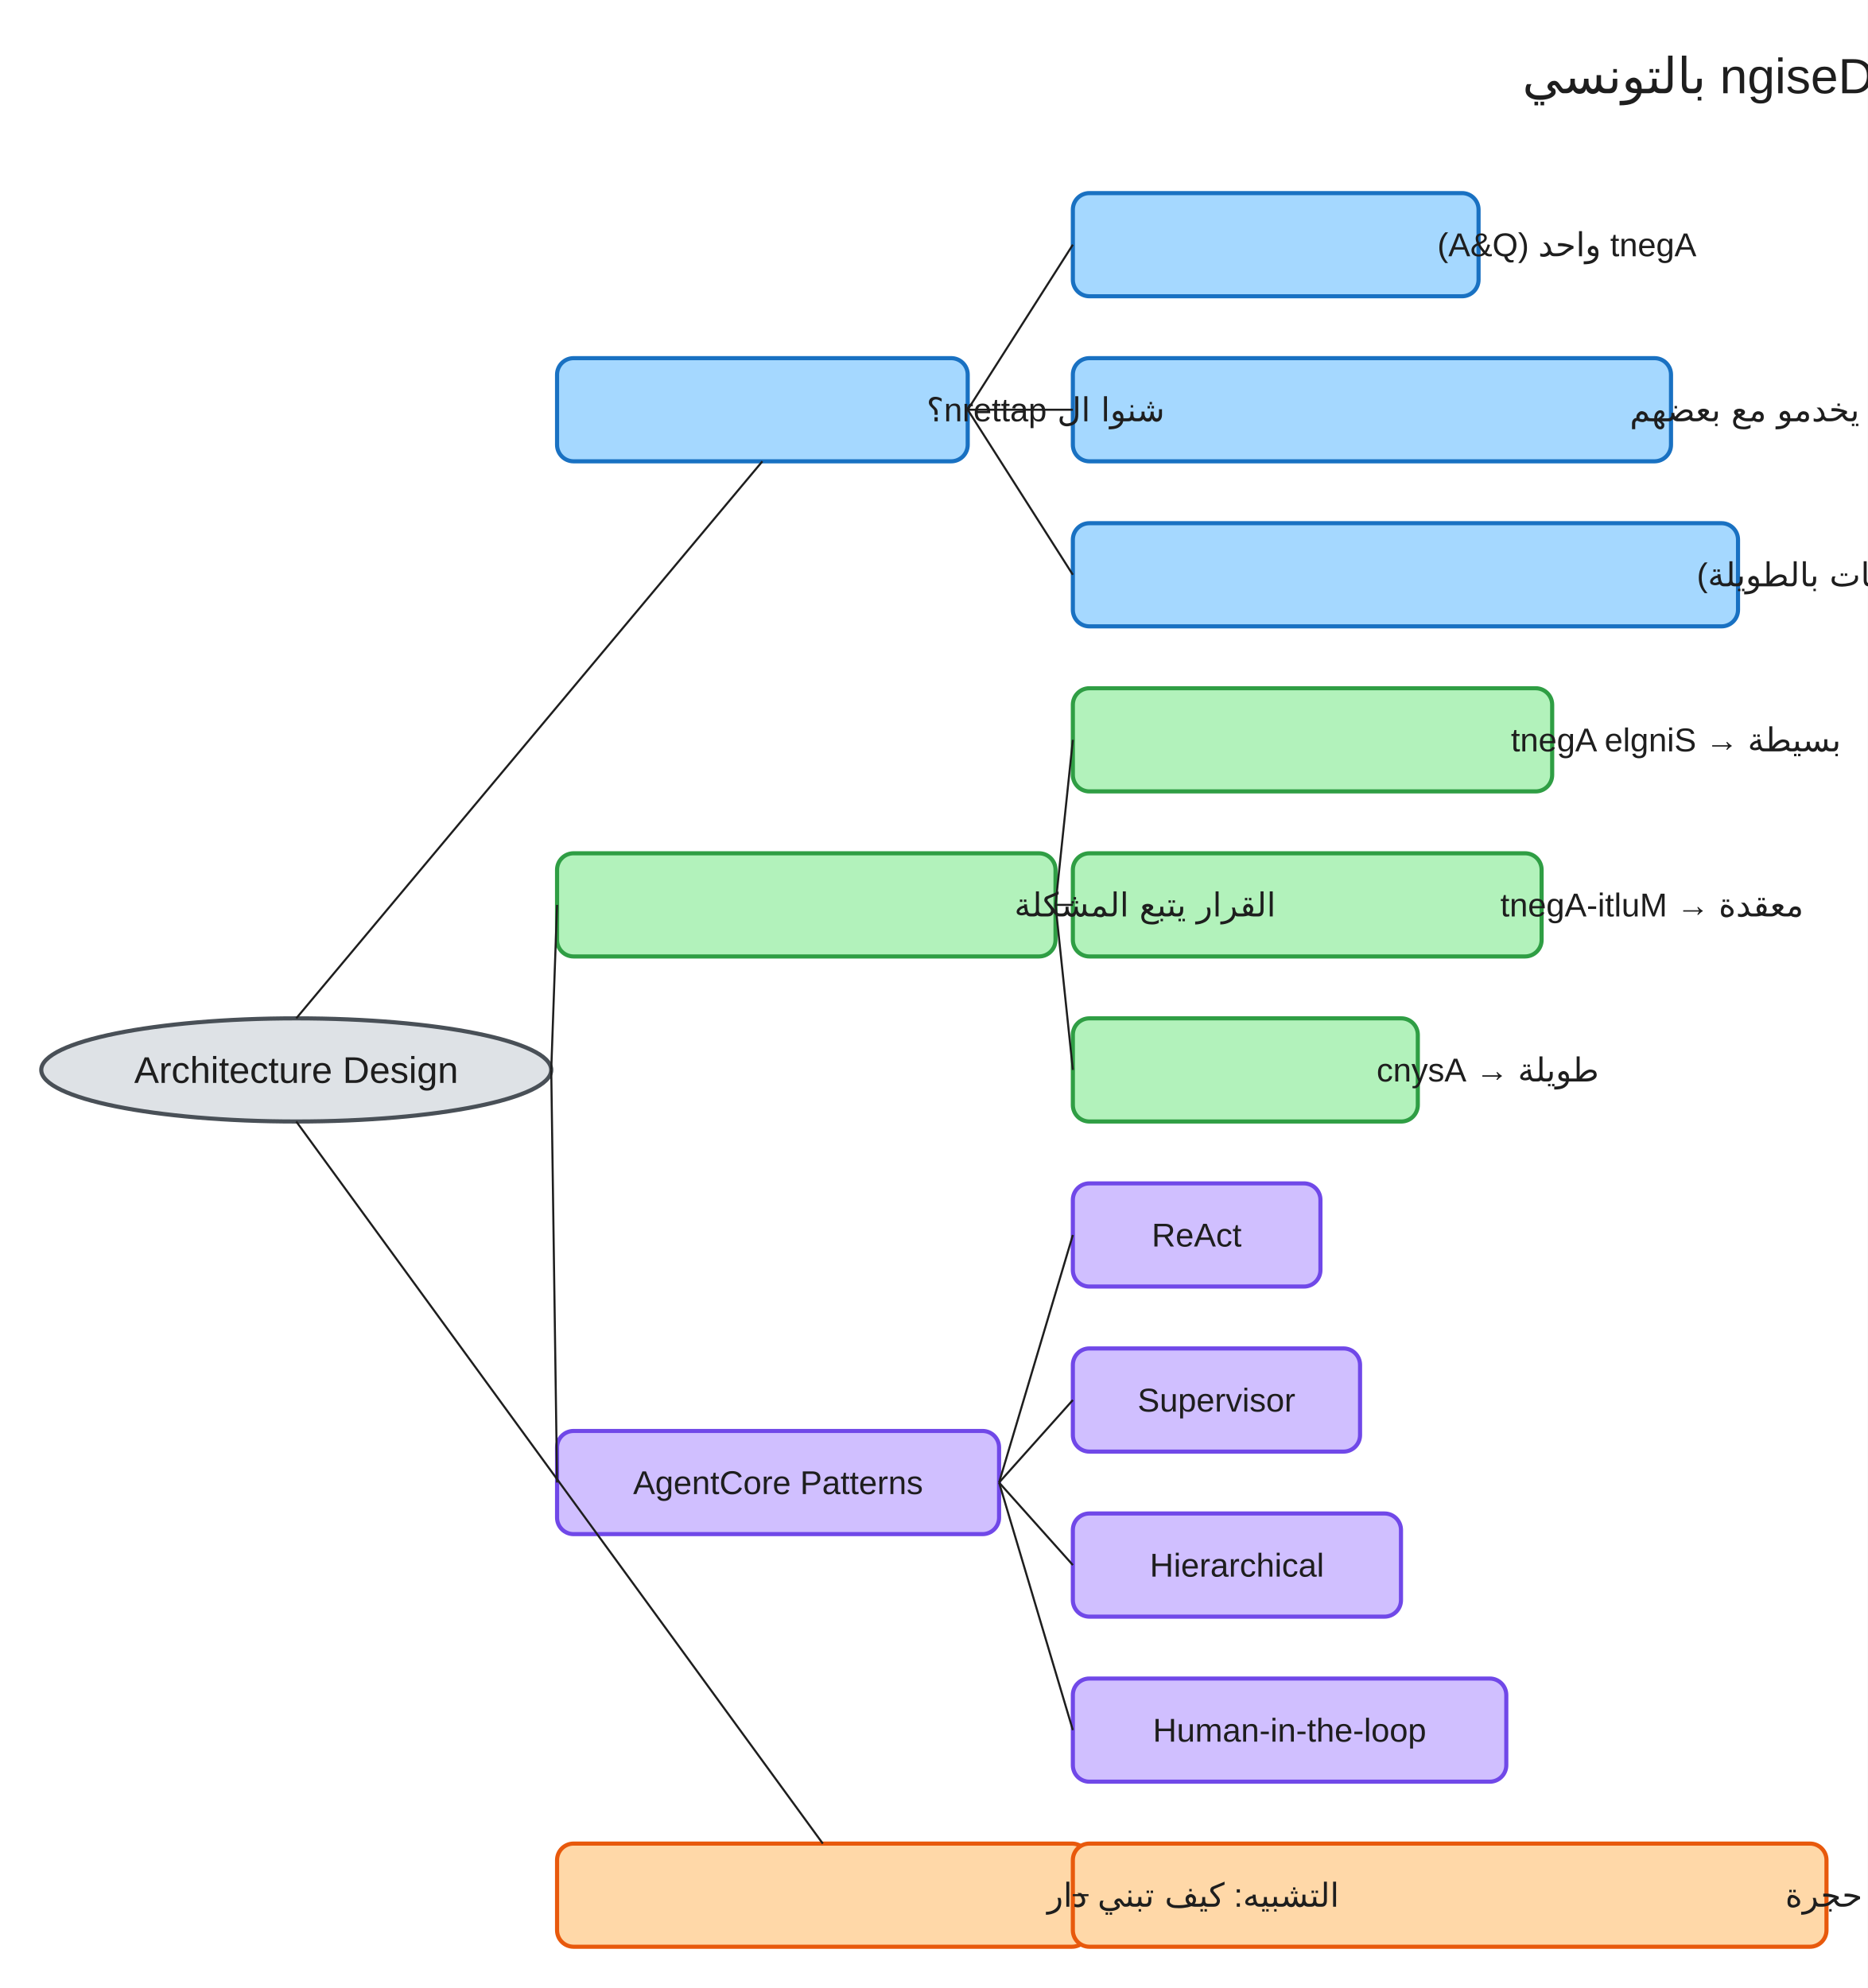
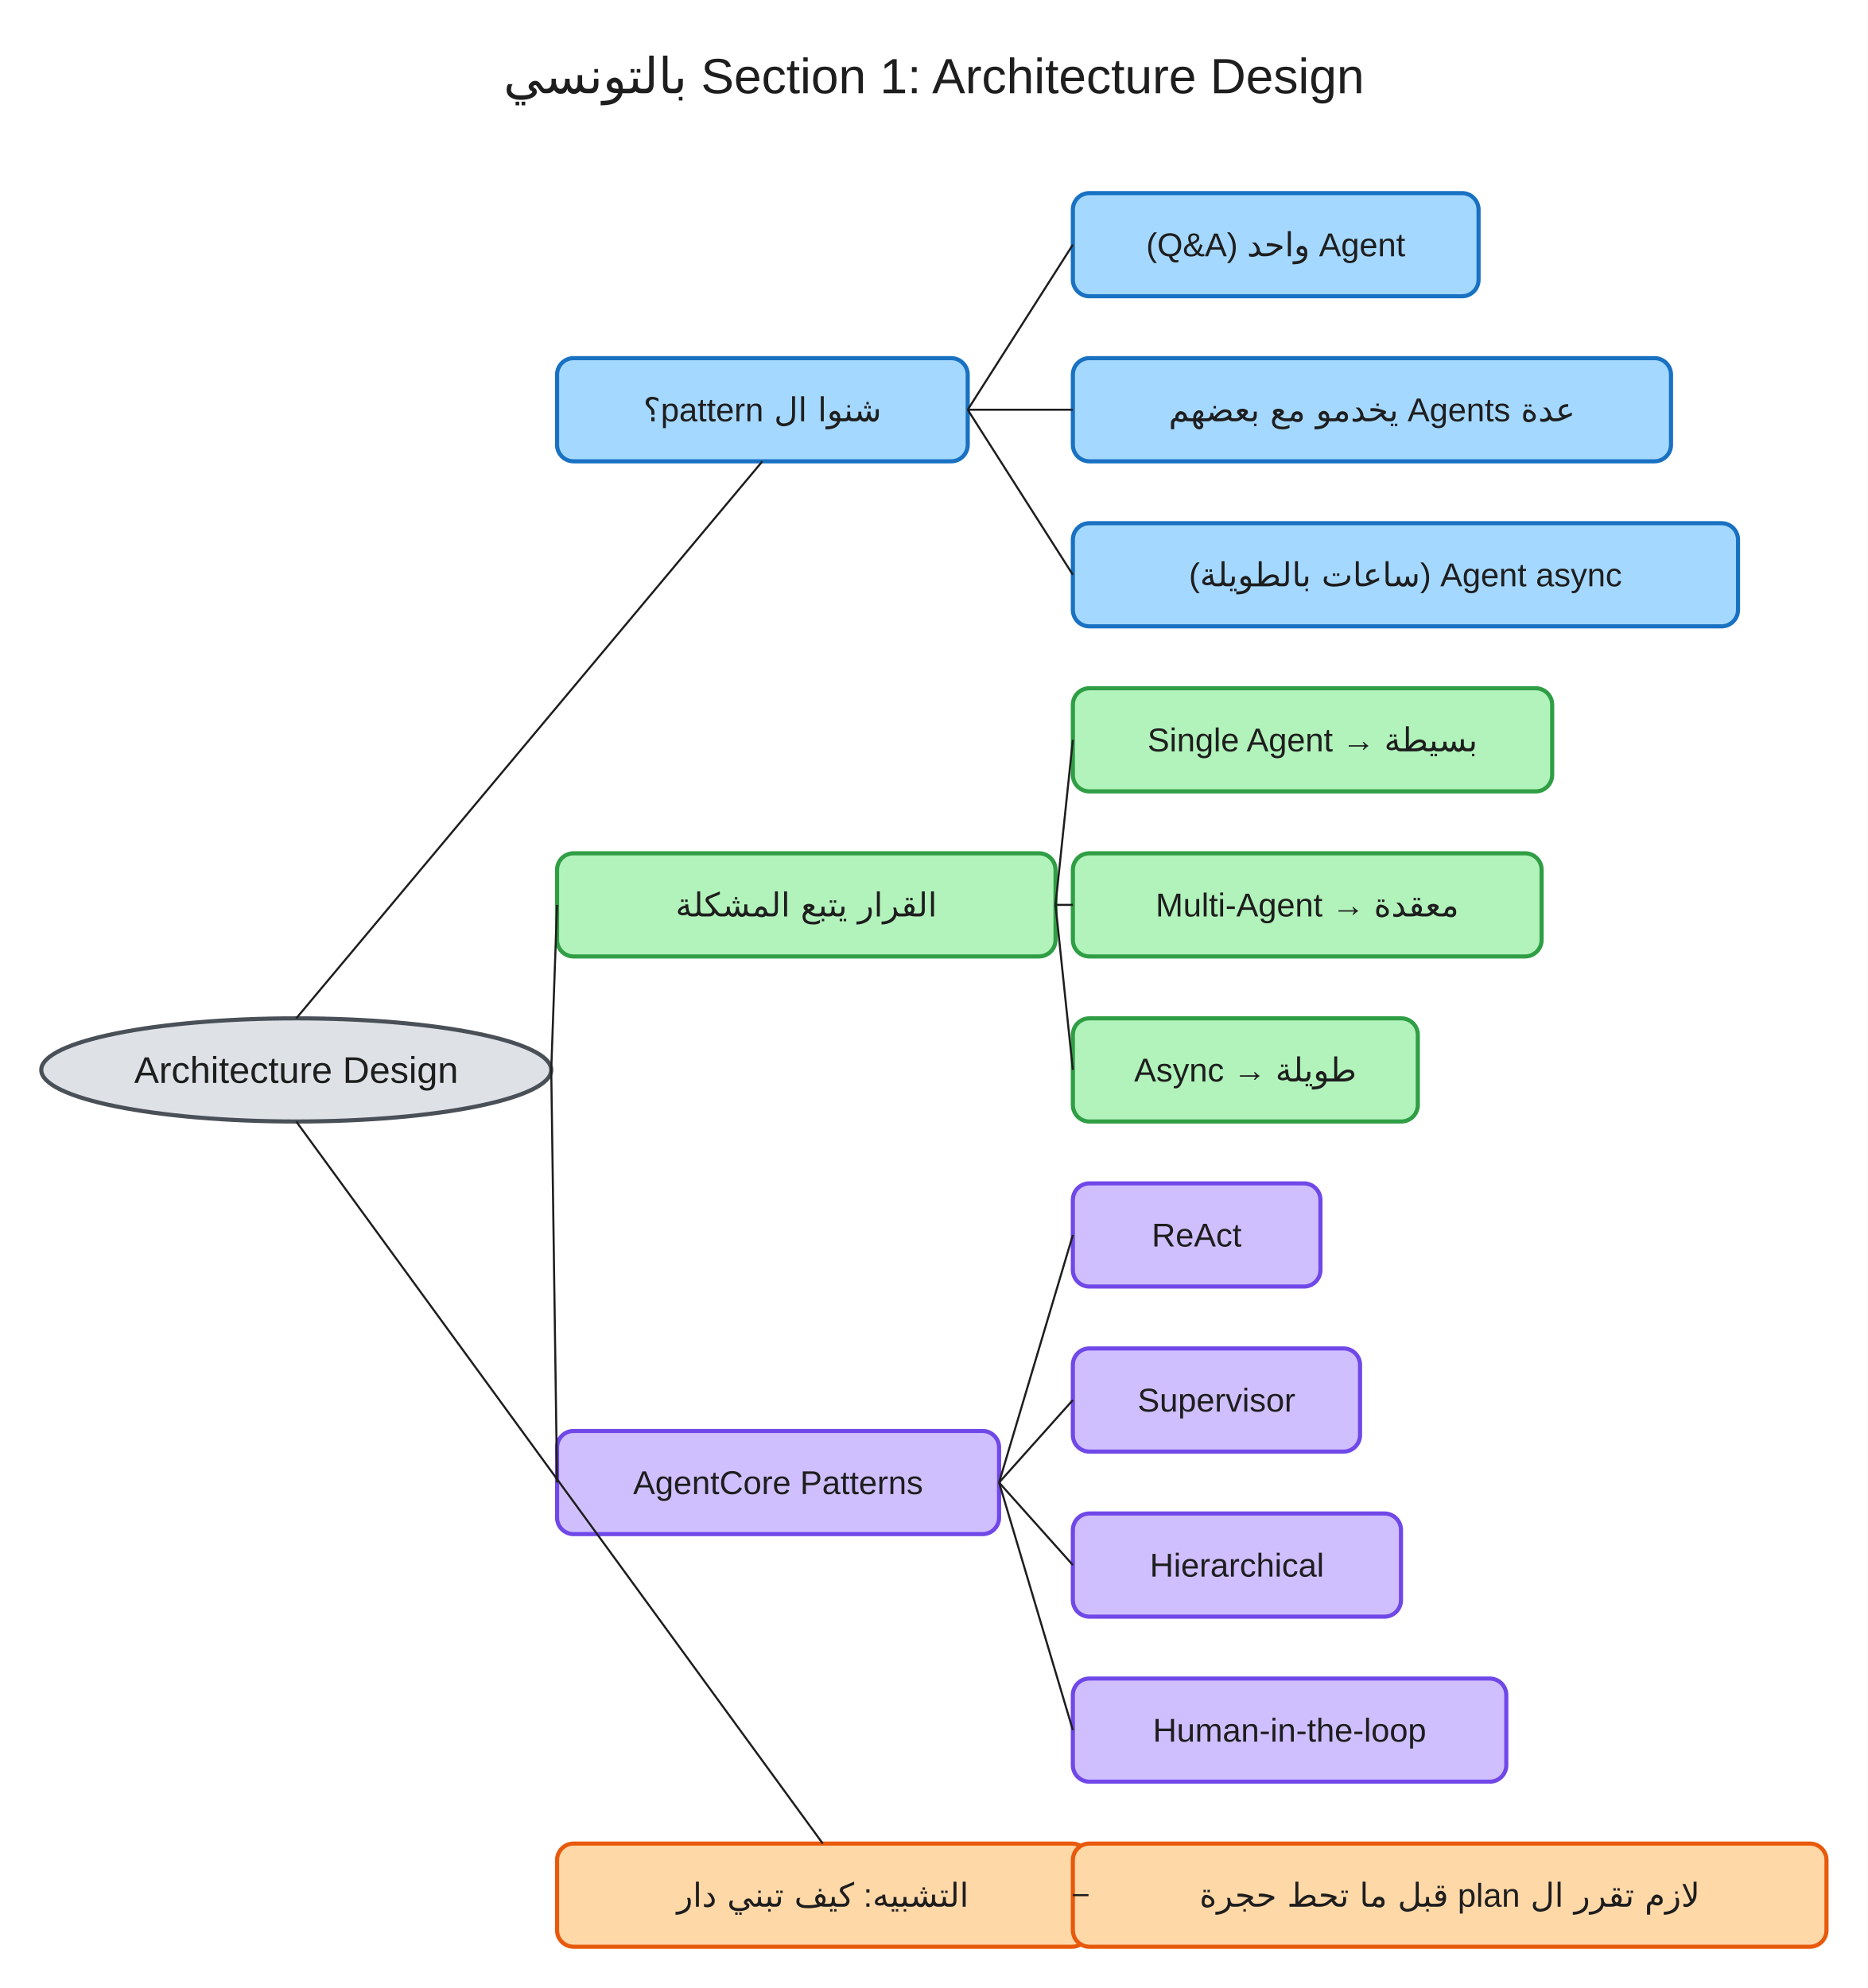
<svg xmlns="http://www.w3.org/2000/svg" viewBox="-20 -93.6 905.28 963.6" width="905.28" height="963.6">
  <rect x="-20" y="-93.6" width="905.28" height="963.6" fill="#ffffff" />
  <ellipse cx="123.59" cy="425.0" rx="123.59" ry="25.0" fill="#dee2e6" stroke="#495057" stroke-width="2" opacity="1.0" />
  <rect x="250" y="80.0" width="199.04" height="50" rx="8" ry="8" fill="#a5d8ff" stroke="#1971c2" stroke-width="2" opacity="1.0" />
  <rect x="500" y="0.0" width="196.64" height="50" rx="8" ry="8" fill="#a5d8ff" stroke="#1971c2" stroke-width="2" opacity="1.0" />
  <rect x="500" y="80.0" width="289.92" height="50" rx="8" ry="8" fill="#a5d8ff" stroke="#1971c2" stroke-width="2" opacity="1.0" />
  <rect x="500" y="160.0" width="322.4" height="50" rx="8" ry="8" fill="#a5d8ff" stroke="#1971c2" stroke-width="2" opacity="1.0" />
  <rect x="250" y="320.0" width="241.6" height="50" rx="8" ry="8" fill="#b2f2bb" stroke="#2f9e44" stroke-width="2" opacity="1.0" />
  <rect x="500" y="240.0" width="232.32" height="50" rx="8" ry="8" fill="#b2f2bb" stroke="#2f9e44" stroke-width="2" opacity="1.0" />
  <rect x="500" y="320.0" width="227.2" height="50" rx="8" ry="8" fill="#b2f2bb" stroke="#2f9e44" stroke-width="2" opacity="1.0" />
  <rect x="500" y="400.0" width="167.2" height="50" rx="8" ry="8" fill="#b2f2bb" stroke="#2f9e44" stroke-width="2" opacity="1.0" />
  <rect x="250" y="600.0" width="214.24" height="50" rx="8" ry="8" fill="#d0bfff" stroke="#7048e8" stroke-width="2" opacity="1.0" />
  <rect x="500" y="480.0" width="120" height="50" rx="8" ry="8" fill="#d0bfff" stroke="#7048e8" stroke-width="2" opacity="1.0" />
  <rect x="500" y="560.0" width="139.2" height="50" rx="8" ry="8" fill="#d0bfff" stroke="#7048e8" stroke-width="2" opacity="1.0" />
  <rect x="500" y="640.0" width="159.04" height="50" rx="8" ry="8" fill="#d0bfff" stroke="#7048e8" stroke-width="2" opacity="1.0" />
  <rect x="500" y="720.0" width="210.08" height="50" rx="8" ry="8" fill="#d0bfff" stroke="#7048e8" stroke-width="2" opacity="1.0" />
  <rect x="250" y="800.0" width="257.6" height="50" rx="8" ry="8" fill="#ffd8a8" stroke="#e8590c" stroke-width="2" opacity="1.0" />
  <rect x="500" y="800.0" width="365.28" height="50" rx="8" ry="8" fill="#ffd8a8" stroke="#e8590c" stroke-width="2" opacity="1.0" />
-   <text x="717.88" y="-48.4" font-size="24" fill="#1e1e1e" text-anchor="end" opacity="1.0" font-family="Arial, sans-serif" direction="rtl" unicode-bidi="bidi-override">Section 1: Architecture Design بالتونسي</text>
+   <text x="432.64" y="-48.4" font-size="24" fill="#1e1e1e" text-anchor="middle" opacity="1.0" font-family="Arial, sans-serif" direction="rtl" unicode-bidi="embed">Section 1: Architecture Design بالتونسي</text>
  <text x="123.59" y="431.3" font-size="18" fill="#1e1e1e" text-anchor="middle" opacity="1.0" font-family="Arial, sans-serif">Architecture Design</text>
-   <text x="429.04" y="110.6" font-size="16" fill="#1e1e1e" text-anchor="end" opacity="1.0" font-family="Arial, sans-serif" direction="rtl" unicode-bidi="bidi-override">شنوا ال pattern؟</text>
-   <text x="676.64" y="30.6" font-size="16" fill="#1e1e1e" text-anchor="end" opacity="1.0" font-family="Arial, sans-serif" direction="rtl" unicode-bidi="bidi-override">Agent واحد (Q&amp;A)</text>
-   <text x="769.92" y="110.6" font-size="16" fill="#1e1e1e" text-anchor="end" opacity="1.0" font-family="Arial, sans-serif" direction="rtl" unicode-bidi="bidi-override">عدة Agents يخدمو مع بعضهم</text>
-   <text x="802.4" y="190.6" font-size="16" fill="#1e1e1e" text-anchor="end" opacity="1.0" font-family="Arial, sans-serif" direction="rtl" unicode-bidi="bidi-override">Agent async (ساعات بالطويلة)</text>
-   <text x="471.6" y="350.6" font-size="16" fill="#1e1e1e" text-anchor="end" opacity="1.0" font-family="Arial, sans-serif" direction="rtl" unicode-bidi="bidi-override">القرار يتبع المشكلة</text>
-   <text x="712.32" y="270.6" font-size="16" fill="#1e1e1e" text-anchor="end" opacity="1.0" font-family="Arial, sans-serif" direction="rtl" unicode-bidi="bidi-override">بسيطة → Single Agent</text>
-   <text x="707.2" y="350.6" font-size="16" fill="#1e1e1e" text-anchor="end" opacity="1.0" font-family="Arial, sans-serif" direction="rtl" unicode-bidi="bidi-override">معقدة → Multi-Agent</text>
-   <text x="647.2" y="430.6" font-size="16" fill="#1e1e1e" text-anchor="end" opacity="1.0" font-family="Arial, sans-serif" direction="rtl" unicode-bidi="bidi-override">طويلة → Async</text>
+   <text x="349.52" y="110.6" font-size="16" fill="#1e1e1e" text-anchor="middle" opacity="1.0" font-family="Arial, sans-serif" direction="rtl" unicode-bidi="embed">شنوا ال pattern؟</text>
+   <text x="598.32" y="30.6" font-size="16" fill="#1e1e1e" text-anchor="middle" opacity="1.0" font-family="Arial, sans-serif" direction="rtl" unicode-bidi="embed">Agent واحد (Q&amp;A)</text>
+   <text x="644.96" y="110.6" font-size="16" fill="#1e1e1e" text-anchor="middle" opacity="1.0" font-family="Arial, sans-serif" direction="rtl" unicode-bidi="embed">عدة Agents يخدمو مع بعضهم</text>
+   <text x="661.2" y="190.6" font-size="16" fill="#1e1e1e" text-anchor="middle" opacity="1.0" font-family="Arial, sans-serif" direction="rtl" unicode-bidi="embed">Agent async (ساعات بالطويلة)</text>
+   <text x="370.8" y="350.6" font-size="16" fill="#1e1e1e" text-anchor="middle" opacity="1.0" font-family="Arial, sans-serif" direction="rtl" unicode-bidi="embed">القرار يتبع المشكلة</text>
+   <text x="616.16" y="270.6" font-size="16" fill="#1e1e1e" text-anchor="middle" opacity="1.0" font-family="Arial, sans-serif" direction="rtl" unicode-bidi="embed">بسيطة → Single Agent</text>
+   <text x="613.6" y="350.6" font-size="16" fill="#1e1e1e" text-anchor="middle" opacity="1.0" font-family="Arial, sans-serif" direction="rtl" unicode-bidi="embed">معقدة → Multi-Agent</text>
+   <text x="583.6" y="430.6" font-size="16" fill="#1e1e1e" text-anchor="middle" opacity="1.0" font-family="Arial, sans-serif" direction="rtl" unicode-bidi="embed">طويلة → Async</text>
  <text x="357.12" y="630.6" font-size="16" fill="#1e1e1e" text-anchor="middle" opacity="1.0" font-family="Arial, sans-serif">AgentCore Patterns</text>
  <text x="560.0" y="510.6" font-size="16" fill="#1e1e1e" text-anchor="middle" opacity="1.0" font-family="Arial, sans-serif">ReAct</text>
  <text x="569.6" y="590.6" font-size="16" fill="#1e1e1e" text-anchor="middle" opacity="1.0" font-family="Arial, sans-serif">Supervisor</text>
  <text x="579.52" y="670.6" font-size="16" fill="#1e1e1e" text-anchor="middle" opacity="1.0" font-family="Arial, sans-serif">Hierarchical</text>
  <text x="605.04" y="750.6" font-size="16" fill="#1e1e1e" text-anchor="middle" opacity="1.0" font-family="Arial, sans-serif">Human-in-the-loop</text>
-   <text x="487.6" y="830.6" font-size="16" fill="#1e1e1e" text-anchor="end" opacity="1.0" font-family="Arial, sans-serif" direction="rtl" unicode-bidi="bidi-override">التشبيه: كيف تبني دار</text>
-   <text x="845.28" y="830.6" font-size="16" fill="#1e1e1e" text-anchor="end" opacity="1.0" font-family="Arial, sans-serif" direction="rtl" unicode-bidi="bidi-override">لازم تقرر ال plan قبل ما تحط حجرة</text>
+   <text x="378.8" y="830.6" font-size="16" fill="#1e1e1e" text-anchor="middle" opacity="1.0" font-family="Arial, sans-serif" direction="rtl" unicode-bidi="embed">التشبيه: كيف تبني دار</text>
+   <text x="682.64" y="830.6" font-size="16" fill="#1e1e1e" text-anchor="middle" opacity="1.0" font-family="Arial, sans-serif" direction="rtl" unicode-bidi="embed">لازم تقرر ال plan قبل ما تحط حجرة</text>
  <path d="M 449.04 105.0 L 500.0 25.0" fill="none" stroke="#1e1e1e" stroke-width="1" opacity="1.0" />
  <path d="M 449.04 105.0 L 500.0 105.0" fill="none" stroke="#1e1e1e" stroke-width="1" opacity="1.0" />
  <path d="M 449.04 105.0 L 500.0 185.0" fill="none" stroke="#1e1e1e" stroke-width="1" opacity="1.0" />
  <path d="M 123.59 400.0 L 349.52 130.0" fill="none" stroke="#1e1e1e" stroke-width="1" opacity="1.0" />
  <path d="M 491.6 345.0 L 500.0 265.0" fill="none" stroke="#1e1e1e" stroke-width="1" opacity="1.0" />
  <path d="M 491.6 345.0 L 500.0 345.0" fill="none" stroke="#1e1e1e" stroke-width="1" opacity="1.0" />
  <path d="M 491.6 345.0 L 500.0 425.0" fill="none" stroke="#1e1e1e" stroke-width="1" opacity="1.0" />
  <path d="M 247.18 425.0 L 250.0 345.0" fill="none" stroke="#1e1e1e" stroke-width="1" opacity="1.0" />
  <path d="M 464.24 625.0 L 500.0 505.0" fill="none" stroke="#1e1e1e" stroke-width="1" opacity="1.0" />
  <path d="M 464.24 625.0 L 500.0 585.0" fill="none" stroke="#1e1e1e" stroke-width="1" opacity="1.0" />
  <path d="M 464.24 625.0 L 500.0 665.0" fill="none" stroke="#1e1e1e" stroke-width="1" opacity="1.0" />
  <path d="M 464.24 625.0 L 500.0 745.0" fill="none" stroke="#1e1e1e" stroke-width="1" opacity="1.0" />
  <path d="M 247.18 425.0 L 250.0 625.0" fill="none" stroke="#1e1e1e" stroke-width="1" opacity="1.0" />
  <path d="M 507.6 825.0 L 500.0 825.0" fill="none" stroke="#1e1e1e" stroke-width="1" opacity="1.0" />
  <path d="M 123.59 450.0 L 378.8 800.0" fill="none" stroke="#1e1e1e" stroke-width="1" opacity="1.0" />
</svg>
